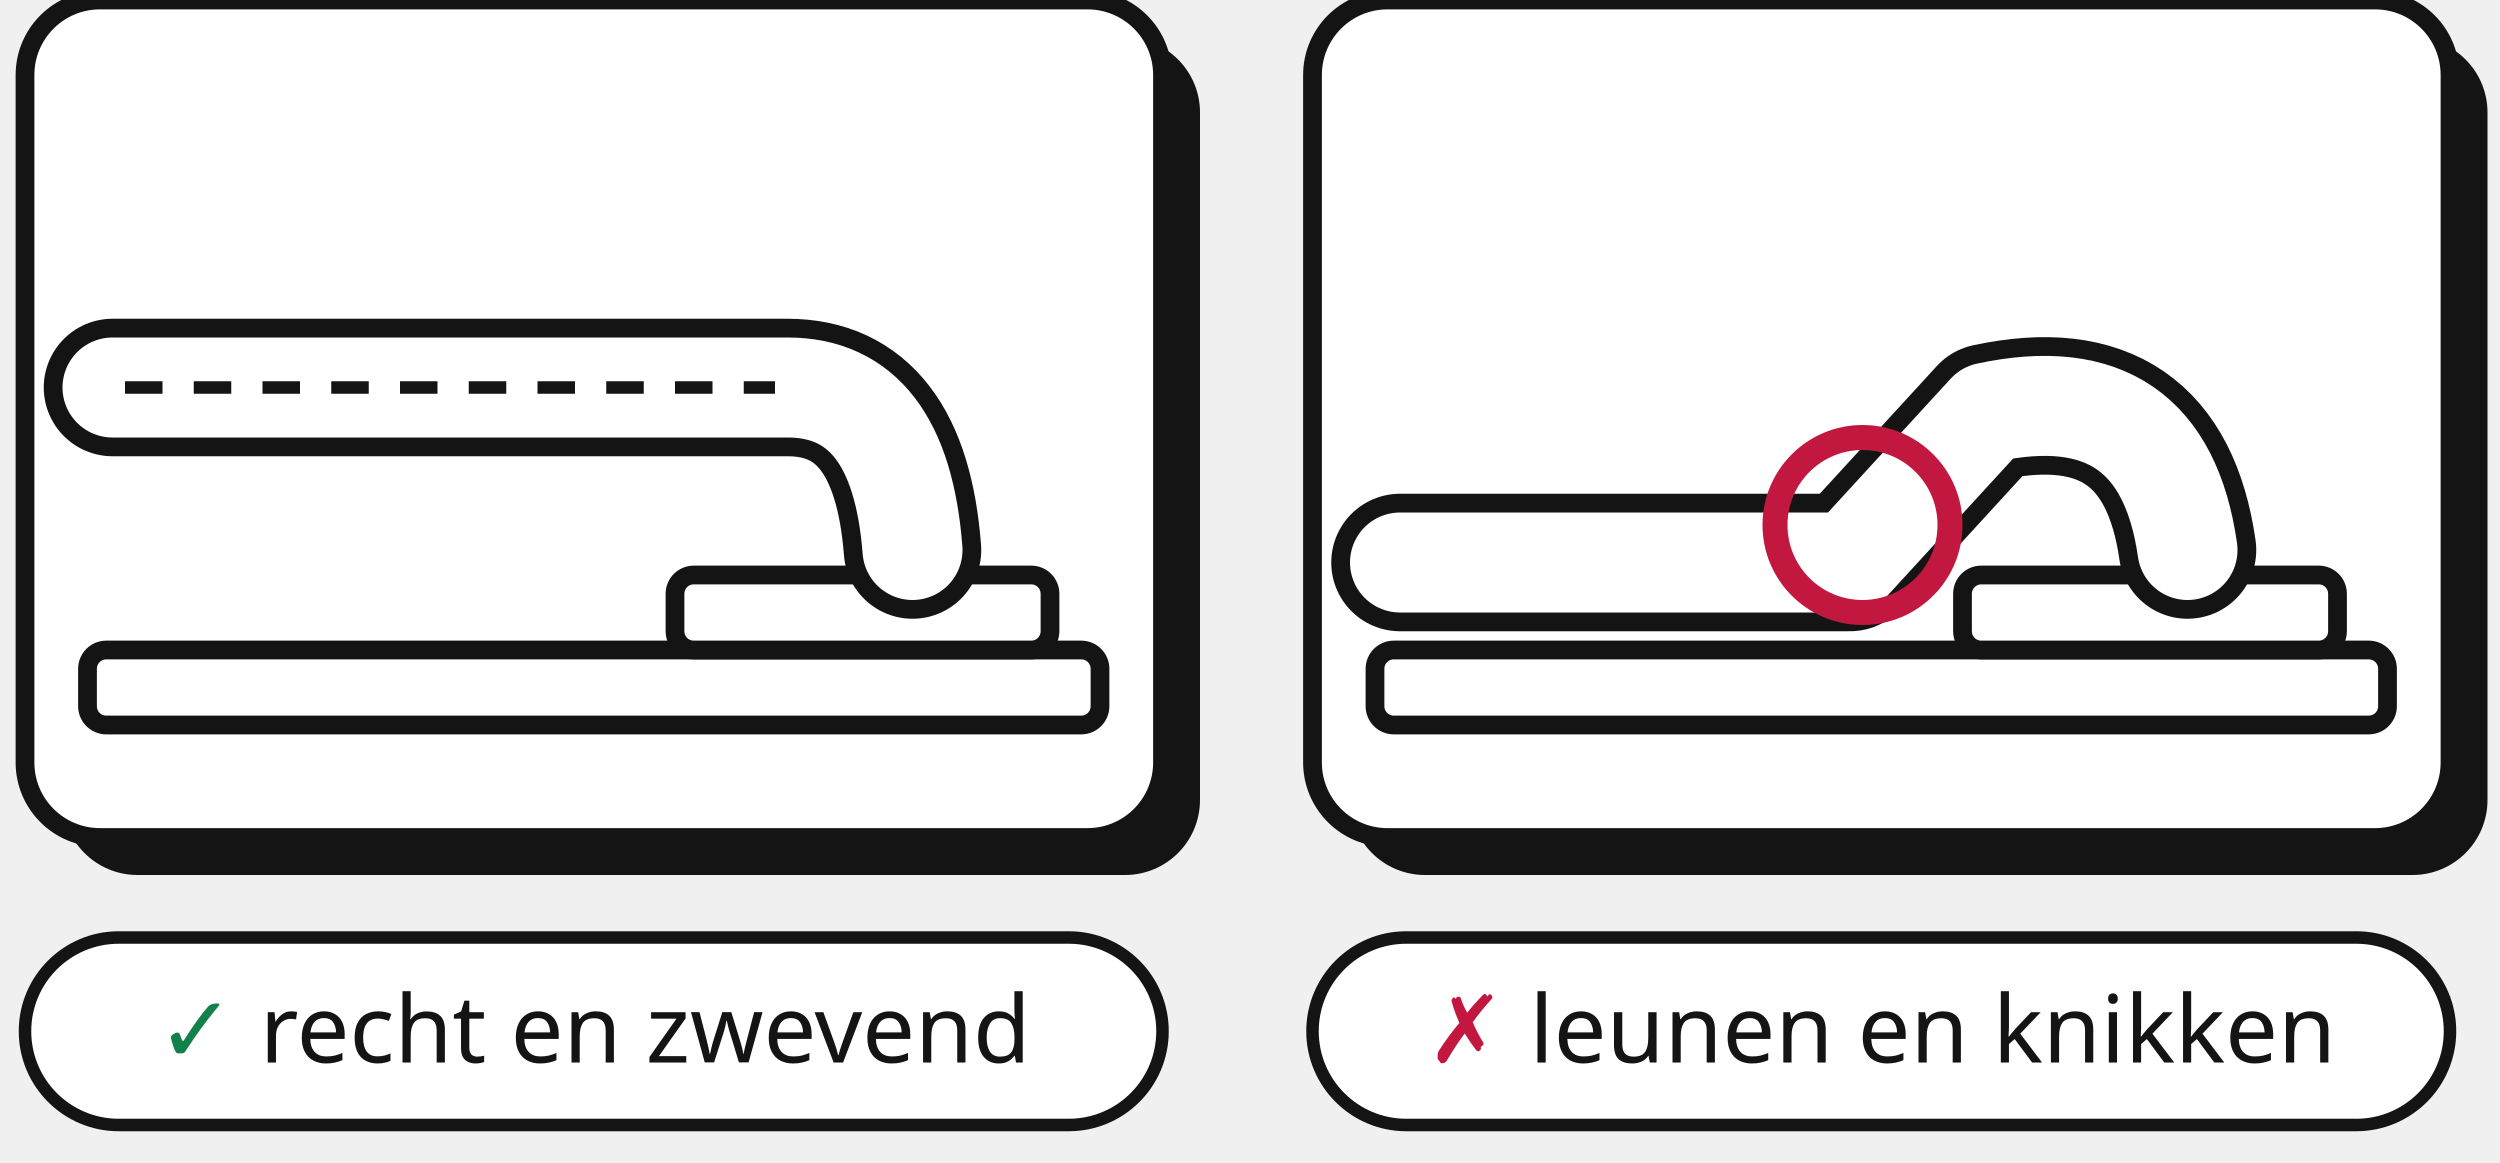
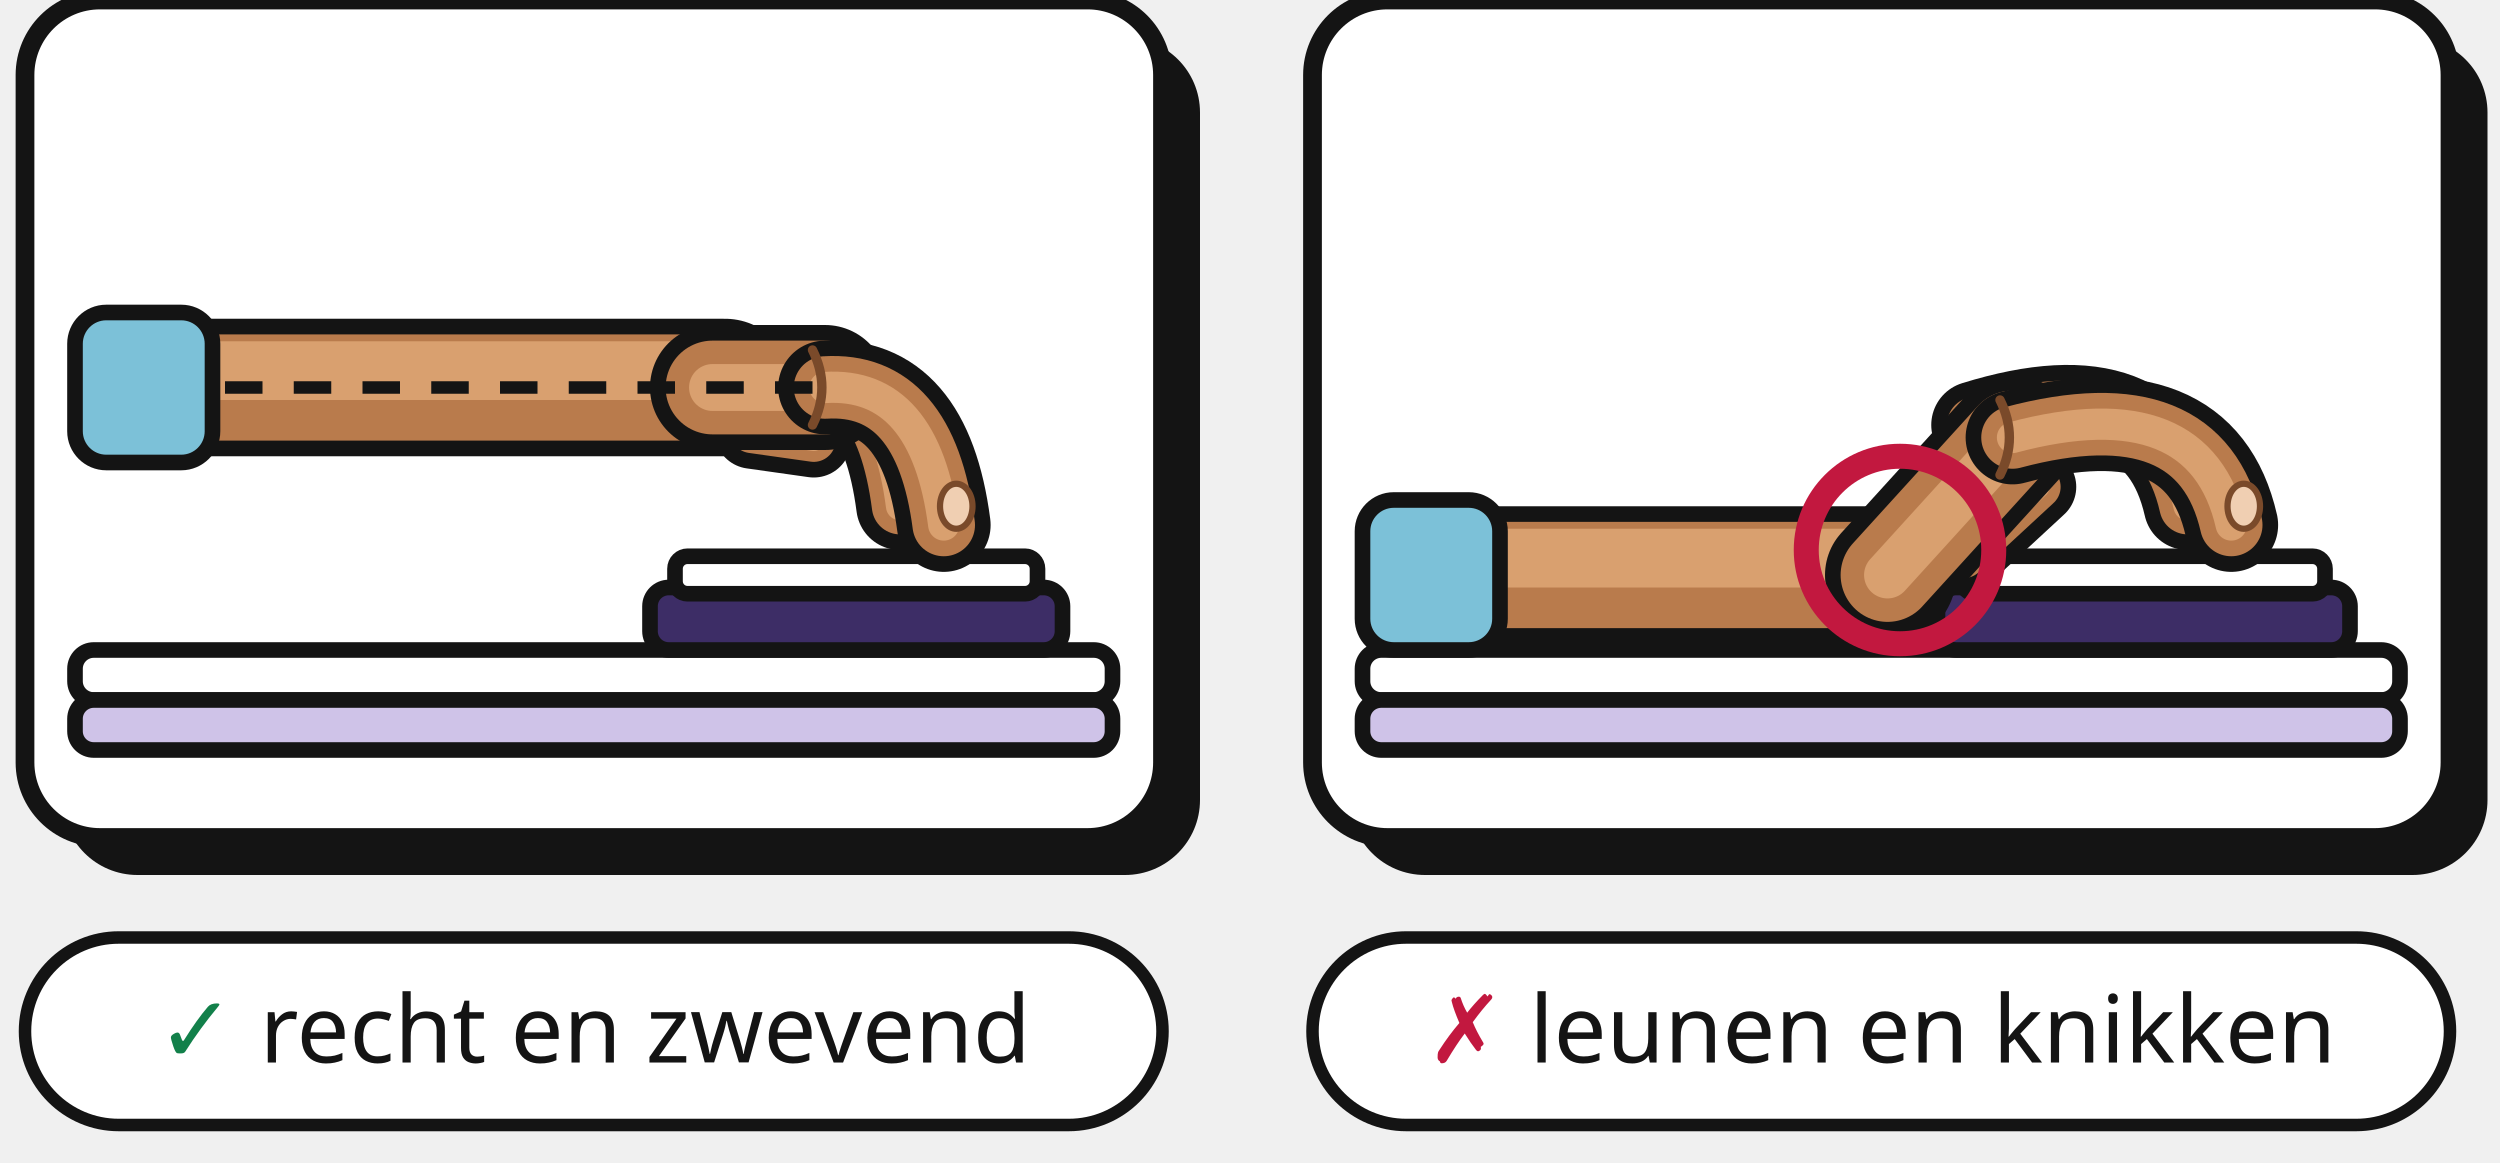
<svg xmlns="http://www.w3.org/2000/svg" viewBox="0 0 400 186">
  <rect x="10" y="6" width="182" height="134" rx="12" fill="#141414" />
  <rect x="4" y="0" width="182" height="134" rx="12" fill="#ffffff" stroke="#141414" stroke-width="3" />
-   <rect x="14" y="104" width="162" height="12" rx="3" fill="#ffffff" stroke="#141414" stroke-width="3" />
-   <rect x="108" y="92" width="60" height="12" rx="3" fill="#ffffff" stroke="#141414" stroke-width="3" />
-   <g stroke-linecap="round" stroke-linejoin="round" fill="none">
-     <path d="M18 62 L126 62 Q144 62 146 88" stroke="#141414" stroke-width="22" />
-     <path d="M18 62 L126 62 Q144 62 146 88" stroke="#ffffff" stroke-width="16" />
+   <g stroke="#141414" stroke-width="2.5" stroke-linejoin="round">
+     <rect x="12" y="104" width="166" height="8" rx="3" fill="#ffffff" />
+     <rect x="12" y="112" width="166" height="8" rx="3" fill="#cfc3e8" />
+     <rect x="104" y="94" width="66" height="10" rx="3" fill="#3d2d66" />
+     <rect x="108" y="89" width="58" height="6" rx="2" fill="#ffffff" />
  </g>
-   <line x1="20" y1="62" x2="124" y2="62" stroke="#141414" stroke-width="2" stroke-dasharray="6 5" />
+   <path d="M30 62 L116 62" stroke="#141414" stroke-width="22" stroke-linecap="round" fill="none" />
+   <path d="M30 62 L116 62" stroke="#b97b4c" stroke-width="17" stroke-linecap="round" fill="none" />
+   <path d="M34.3 59.3 L111.8 59.3" stroke="#d9a06f" stroke-width="9.4" stroke-linecap="round" fill="none" />
+   <path d="M126 60 Q141 58 144 81" stroke="#141414" stroke-width="14" stroke-linecap="round" stroke-linejoin="round" fill="none" />
+   <path d="M126 60 Q141 58 144 81" stroke="#b97b4c" stroke-width="9" stroke-linecap="round" stroke-linejoin="round" fill="none" />
+   <path d="M126 60 Q141 58 144 81" stroke="#d9a06f" stroke-width="4.5" stroke-linecap="round" stroke-linejoin="round" fill="none" />
+   <path d="M120.3 69 L130.2 70.4" stroke="#141414" stroke-width="12" stroke-linecap="round" stroke-linejoin="round" fill="none" />
+   <path d="M120.3 69 L130.2 70.4" stroke="#b97b4c" stroke-width="7" stroke-linecap="round" stroke-linejoin="round" fill="none" />
+   <path d="M120.3 69 L130.2 70.4" stroke="#d9a06f" stroke-width="3.5" stroke-linecap="round" stroke-linejoin="round" fill="none" />
+   <path d="M114 62 L132 62" stroke="#141414" stroke-width="20" stroke-linecap="round" stroke-linejoin="round" fill="none" />
+   <path d="M114 62 L132 62" stroke="#b97b4c" stroke-width="15" stroke-linecap="round" stroke-linejoin="round" fill="none" />
+   <path d="M114 62 L132 62" stroke="#d9a06f" stroke-width="7.5" stroke-linecap="round" stroke-linejoin="round" fill="none" />
+   <path d="M132 62 Q148 61 151 84" stroke="#141414" stroke-width="15" stroke-linecap="round" stroke-linejoin="round" fill="none" />
+   <path d="M132 62 Q148 61 151 84" stroke="#b97b4c" stroke-width="10" stroke-linecap="round" stroke-linejoin="round" fill="none" />
+   <path d="M132 62 Q148 61 151 84" stroke="#d9a06f" stroke-width="5" stroke-linecap="round" stroke-linejoin="round" fill="none" />
+   <path d="M130 56 q3 6 0 12" fill="none" stroke="#7a4a2a" stroke-width="1.5" stroke-linecap="round" />
+   <ellipse cx="153" cy="81" rx="2.6" ry="3.6" fill="#f0cfb2" stroke="#7a4a2a" stroke-width="1" />
+   <rect x="12" y="50" width="22" height="24" rx="5" fill="#7cc1d8" stroke="#141414" stroke-width="2.5" />
+   <line x1="36" y1="62" x2="130" y2="62" stroke="#141414" stroke-width="2" stroke-dasharray="6 5" />
  <rect x="216" y="6" width="182" height="134" rx="12" fill="#141414" />
  <rect x="210" y="0" width="182" height="134" rx="12" fill="#ffffff" stroke="#141414" stroke-width="3" />
-   <rect x="220" y="104" width="162" height="12" rx="3" fill="#ffffff" stroke="#141414" stroke-width="3" />
-   <rect x="314" y="92" width="60" height="12" rx="3" fill="#ffffff" stroke="#141414" stroke-width="3" />
-   <g stroke-linecap="round" stroke-linejoin="round" fill="none">
-     <path d="M224 90 L296 90 L318 66 Q346 60 350 88" stroke="#141414" stroke-width="22" />
-     <path d="M224 90 L296 90 L318 66 Q346 60 350 88" stroke="#ffffff" stroke-width="16" />
+   <g stroke="#141414" stroke-width="2.5" stroke-linejoin="round">
+     <rect x="218" y="104" width="166" height="8" rx="3" fill="#ffffff" />
+     <rect x="218" y="112" width="166" height="8" rx="3" fill="#cfc3e8" />
+     <rect x="310" y="94" width="66" height="10" rx="3" fill="#3d2d66" />
+     <rect x="314" y="89" width="58" height="6" rx="2" fill="#ffffff" />
  </g>
-   <circle cx="298" cy="84" r="14" fill="none" stroke="#c2183f" stroke-width="4" />
+   <path d="M236 92 L302 92" stroke="#141414" stroke-width="22" stroke-linecap="round" fill="none" />
+   <path d="M236 92 L302 92" stroke="#b97b4c" stroke-width="17" stroke-linecap="round" fill="none" />
+   <path d="M240.3 89.3 L297.8 89.3" stroke="#d9a06f" stroke-width="9.4" stroke-linecap="round" fill="none" />
+   <path d="M316 68 Q345 59 350 81" stroke="#141414" stroke-width="14" stroke-linecap="round" stroke-linejoin="round" fill="none" />
+   <path d="M316 68 Q345 59 350 81" stroke="#b97b4c" stroke-width="9" stroke-linecap="round" stroke-linejoin="round" fill="none" />
+   <path d="M316 68 Q345 59 350 81" stroke="#d9a06f" stroke-width="4.5" stroke-linecap="round" stroke-linejoin="round" fill="none" />
+   <path d="M314.2 89 L326.2 77.9" stroke="#141414" stroke-width="12" stroke-linecap="round" stroke-linejoin="round" fill="none" />
+   <path d="M314.2 89 L326.2 77.9" stroke="#b97b4c" stroke-width="7" stroke-linecap="round" stroke-linejoin="round" fill="none" />
+   <path d="M314.2 89 L326.2 77.9" stroke="#d9a06f" stroke-width="3.5" stroke-linecap="round" stroke-linejoin="round" fill="none" />
+   <path d="M302 92 L322 70" stroke="#141414" stroke-width="20" stroke-linecap="round" stroke-linejoin="round" fill="none" />
+   <path d="M302 92 L322 70" stroke="#b97b4c" stroke-width="15" stroke-linecap="round" stroke-linejoin="round" fill="none" />
+   <path d="M302 92 L322 70" stroke="#d9a06f" stroke-width="7.5" stroke-linecap="round" stroke-linejoin="round" fill="none" />
+   <path d="M322 70 Q352 62 357 84" stroke="#141414" stroke-width="15" stroke-linecap="round" stroke-linejoin="round" fill="none" />
+   <path d="M322 70 Q352 62 357 84" stroke="#b97b4c" stroke-width="10" stroke-linecap="round" stroke-linejoin="round" fill="none" />
+   <path d="M322 70 Q352 62 357 84" stroke="#d9a06f" stroke-width="5" stroke-linecap="round" stroke-linejoin="round" fill="none" />
+   <path d="M320 64 q3 6 0 12" fill="none" stroke="#7a4a2a" stroke-width="1.5" stroke-linecap="round" />
+   <ellipse cx="359" cy="81" rx="2.6" ry="3.6" fill="#f0cfb2" stroke="#7a4a2a" stroke-width="1" />
+   <rect x="218" y="80" width="22" height="24" rx="5" fill="#7cc1d8" stroke="#141414" stroke-width="2.5" />
+   <circle cx="304" cy="88" r="15" fill="none" stroke="#c2183f" stroke-width="4" />
  <rect x="4" y="150" width="182" height="30" rx="15" fill="#ffffff" stroke="#141414" stroke-width="2" />
  <text x="95" y="170" text-anchor="middle" font-family="Atkinson Hyperlegible, Verdana, sans-serif" font-size="15" font-weight="400" fill="#141414">
    <tspan fill="#12804a" font-weight="700">✓</tspan> recht en zwevend</text>
  <rect x="210" y="150" width="182" height="30" rx="15" fill="#ffffff" stroke="#141414" stroke-width="2" />
  <text x="301" y="170" text-anchor="middle" font-family="Atkinson Hyperlegible, Verdana, sans-serif" font-size="15" font-weight="400" fill="#141414">
    <tspan fill="#c2183f" font-weight="700">✗</tspan> leunen en knikken</text>
</svg>
